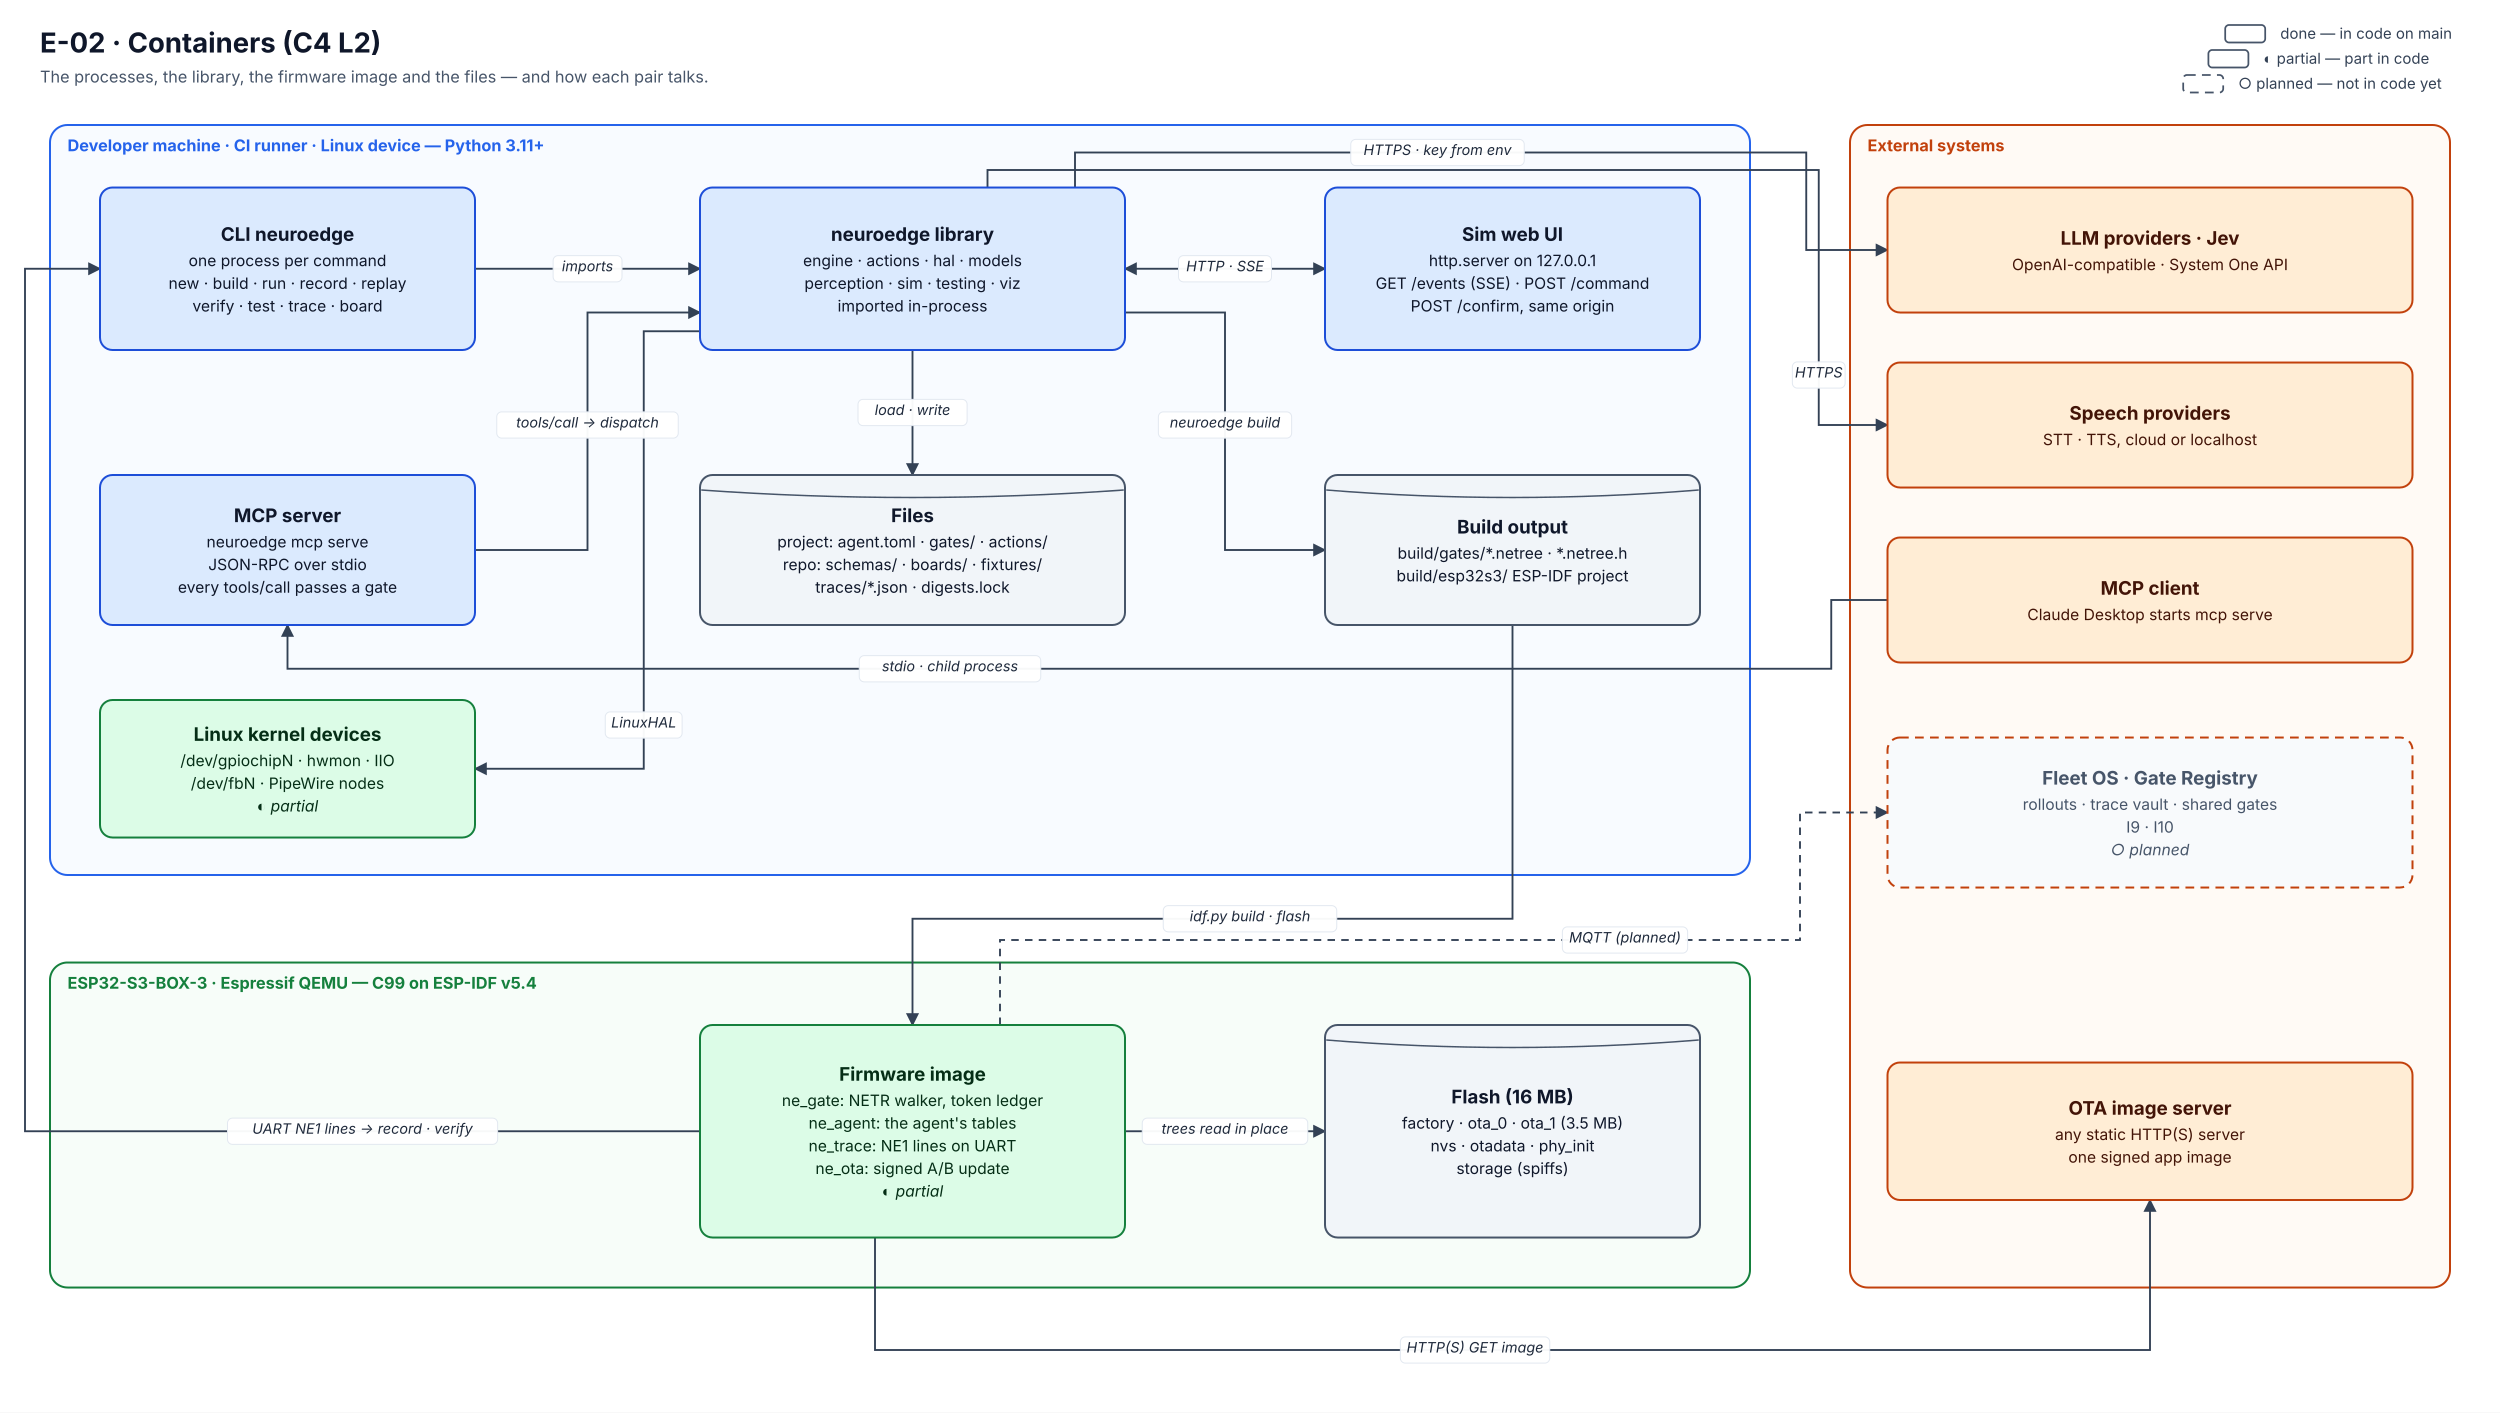
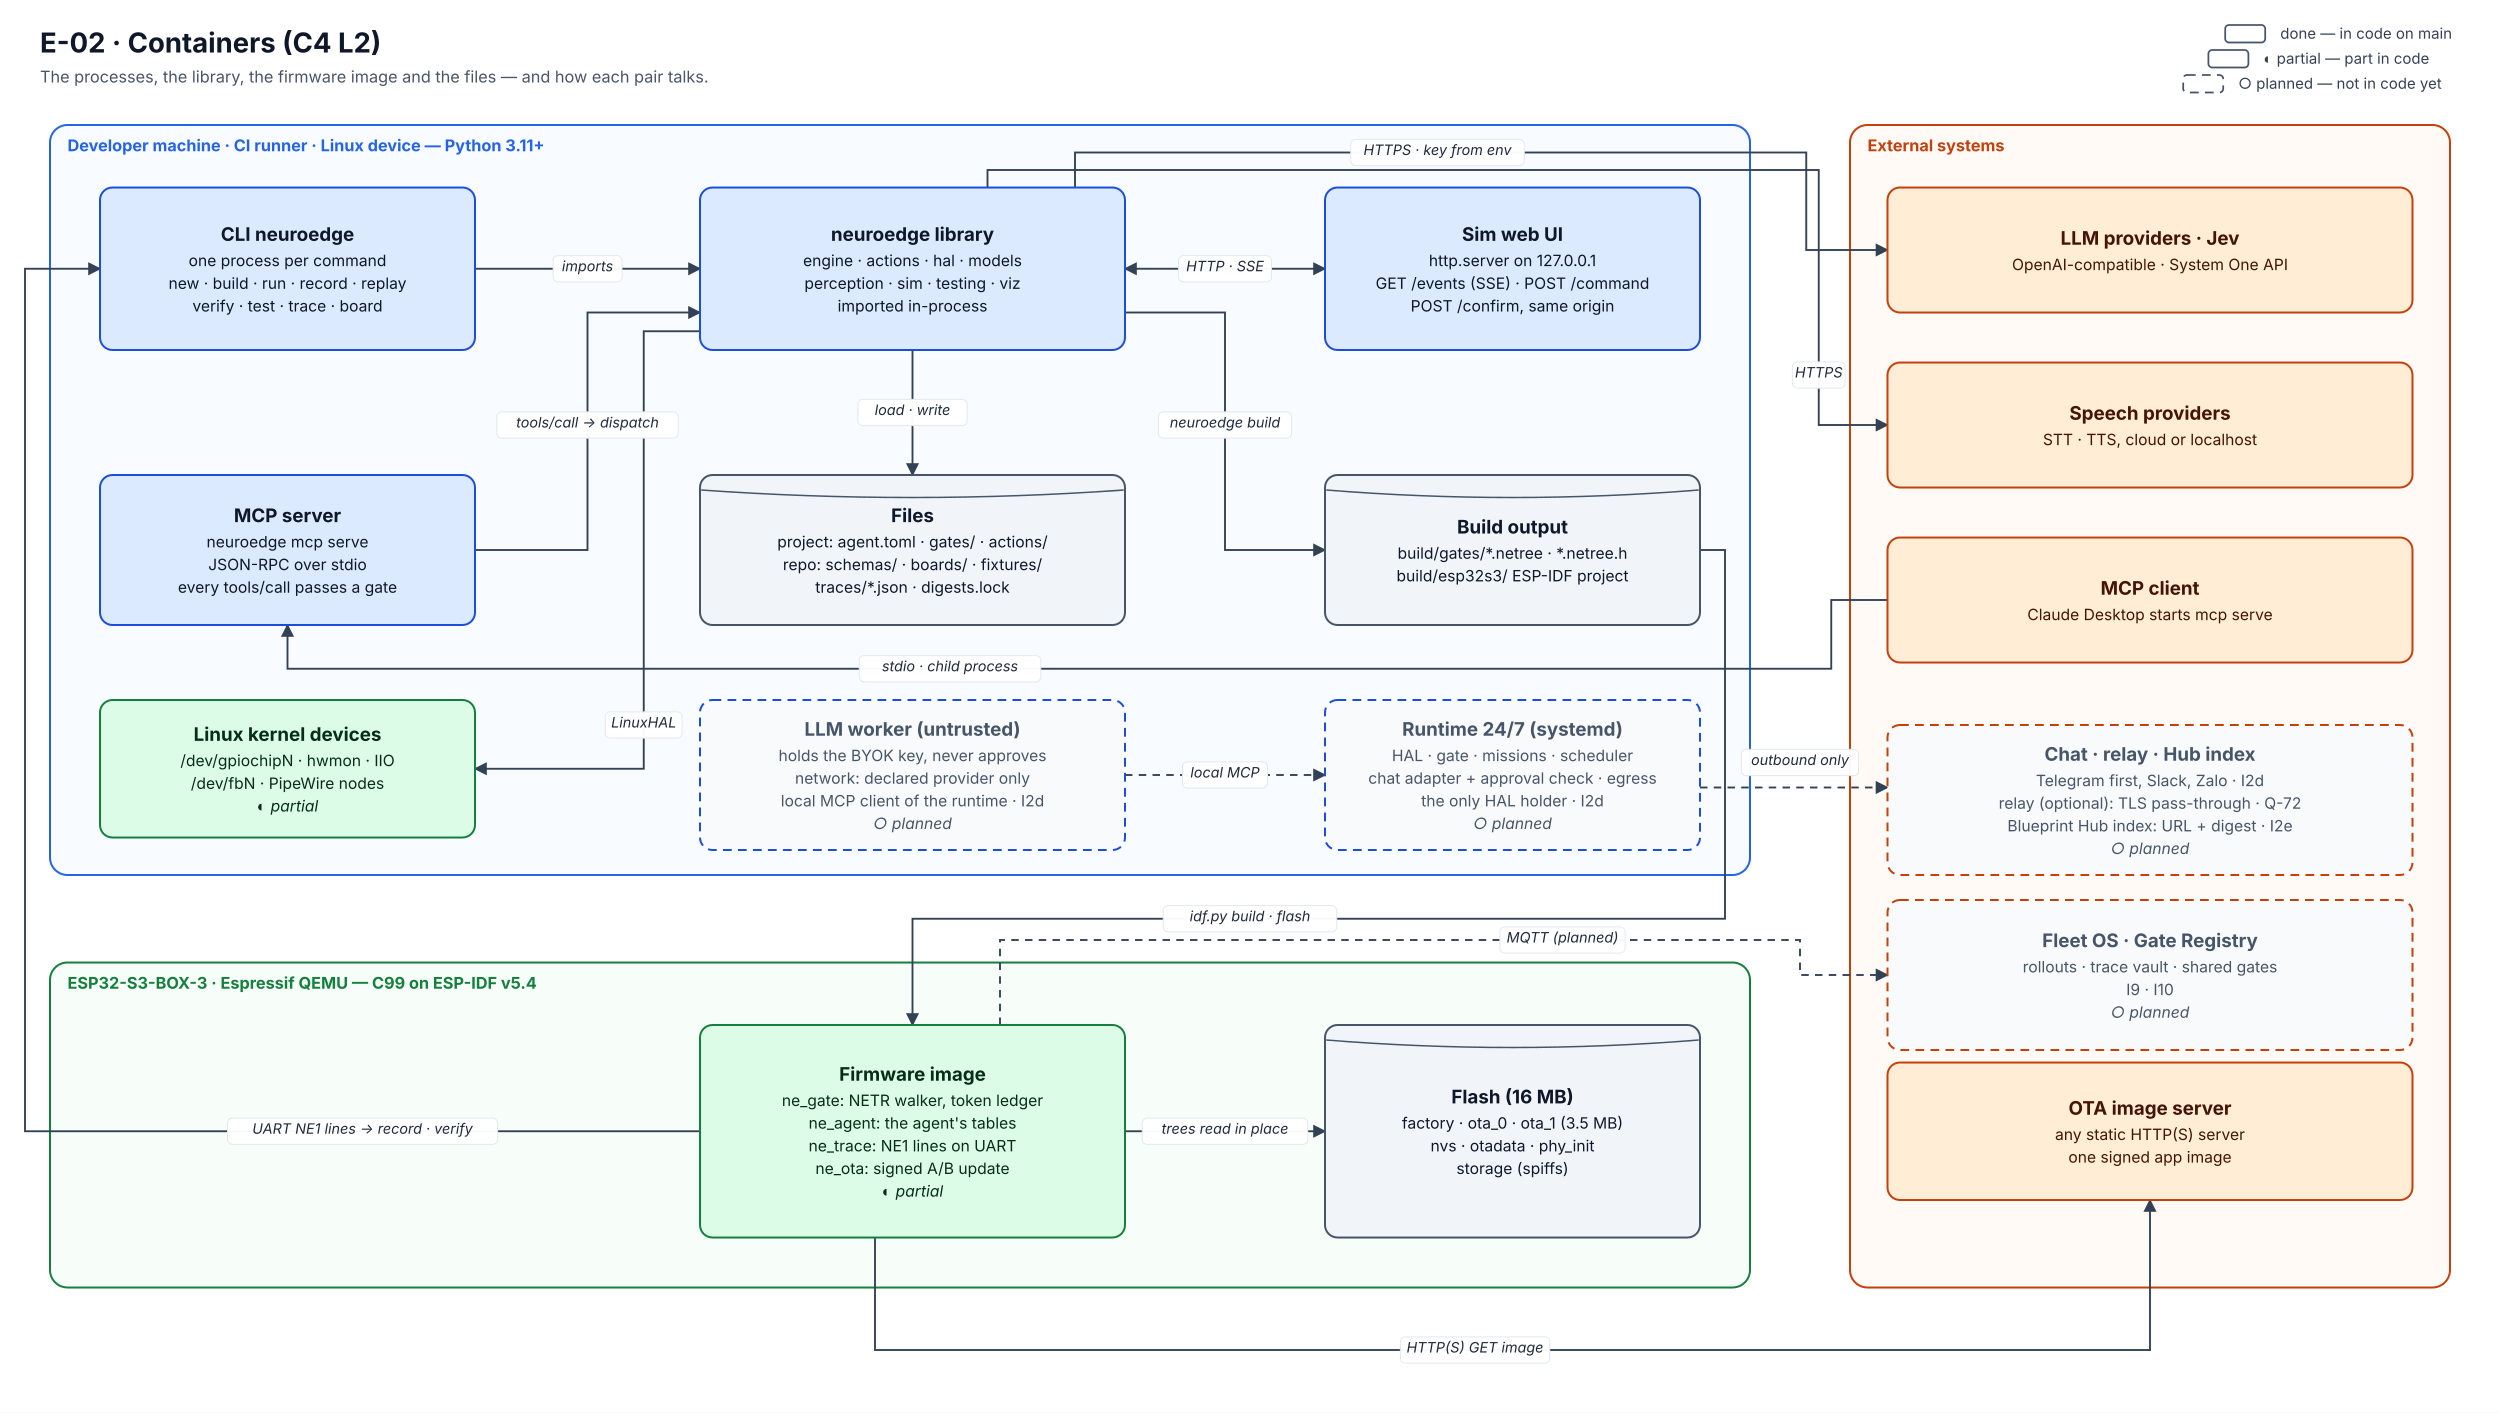
<svg xmlns="http://www.w3.org/2000/svg" viewBox="0 0 2000 1130" width="2000" height="1130" font-family="Inter, 'Segoe UI', system-ui, -apple-system, Roboto, Helvetica, Arial, sans-serif" role="img" aria-labelledby="E-02-containers-title E-02-containers-desc">
  <defs>
    <marker id="arr" viewBox="0 0 10 10" refX="9" refY="5" markerWidth="7" markerHeight="7" orient="auto-start-reverse">
      <path d="M0,0 L10,5 L0,10 z" fill="#334155" />
    </marker>
  </defs>
  <rect width="2000" height="1130" fill="#ffffff" />
  <text x="32.0" y="42.0" font-size="22" fill="#0f172a" text-anchor="start" font-weight="700">E-02 · Containers (C4 L2)</text>
  <text x="32.0" y="66.0" font-size="13" fill="#475569" text-anchor="start">The processes, the library, the firmware image and the files — and how each pair talks.</text>
  <rect x="40" y="100" width="1360" height="600" rx="14" fill="#f8fbff" stroke="#2563eb" stroke-width="1.6" />
  <text x="54.0" y="121.0" font-size="13" fill="#2563eb" text-anchor="start" font-weight="700">Developer machine · CI runner · Linux device — Python 3.11+</text>
  <rect x="40" y="770" width="1360" height="260" rx="14" fill="#f7fdf9" stroke="#15803d" stroke-width="1.6" />
  <text x="54.0" y="791.0" font-size="13" fill="#15803d" text-anchor="start" font-weight="700">ESP32-S3-BOX-3 · Espressif QEMU — C99 on ESP-IDF v5.4</text>
  <rect x="1480" y="100" width="480" height="930" rx="14" fill="#fffaf5" stroke="#c2410c" stroke-width="1.6" />
  <text x="1494.0" y="121.0" font-size="13" fill="#c2410c" text-anchor="start" font-weight="700">External systems</text>
  <path d="M380.0,215.0 L560.0,215.0" fill="none" stroke="#334155" stroke-width="1.5" marker-end="url(#arr)" />
  <path d="M900.0,215.0 L1060.0,215.0" fill="none" stroke="#334155" stroke-width="1.5" marker-start="url(#arr)" marker-end="url(#arr)" />
  <path d="M380.0,440.0 L470.0,440.0 L470.0,250.0 L560.0,250.0" fill="none" stroke="#334155" stroke-width="1.5" marker-end="url(#arr)" />
  <path d="M730.0,280.0 L730.0,380.0" fill="none" stroke="#334155" stroke-width="1.5" marker-end="url(#arr)" />
  <path d="M900.0,250.0 L980.0,250.0 L980.0,440.0 L1060.0,440.0" fill="none" stroke="#334155" stroke-width="1.5" marker-end="url(#arr)" />
  <path d="M560.0,265.0 L515.0,265.0 L515.0,615.0 L380.0,615.0" fill="none" stroke="#334155" stroke-width="1.5" marker-end="url(#arr)" />
  <path d="M860.0,150.0 L860.0,122.0 L1445.0,122.0 L1445.0,200.0 L1510.0,200.0" fill="none" stroke="#334155" stroke-width="1.5" marker-end="url(#arr)" />
  <path d="M790.0,150.0 L790.0,136.0 L1455.0,136.0 L1455.0,340.0 L1510.0,340.0" fill="none" stroke="#334155" stroke-width="1.5" marker-end="url(#arr)" />
  <path d="M1510.0,480.0 L1465.0,480.0 L1465.0,535.0 L230.0,535.0 L230.0,500.0" fill="none" stroke="#334155" stroke-width="1.5" marker-end="url(#arr)" />
-   <path d="M1210.0,500.0 L1210.0,735.0 L730.0,735.0 L730.0,820.0" fill="none" stroke="#334155" stroke-width="1.5" marker-end="url(#arr)" />
+   <path d="M1360.0,440.0 L1380.0,440.0 L1380.0,735.0 L730.0,735.0 L730.0,820.0" fill="none" stroke="#334155" stroke-width="1.5" marker-end="url(#arr)" />
  <path d="M560.0,905.0 L20.0,905.0 L20.0,215.0 L80.0,215.0" fill="none" stroke="#334155" stroke-width="1.5" marker-end="url(#arr)" />
  <path d="M900.0,905.0 L1060.0,905.0" fill="none" stroke="#334155" stroke-width="1.5" marker-end="url(#arr)" />
  <path d="M700.0,990.0 L700.0,1080.0 L1720.0,1080.0 L1720.0,960.0" fill="none" stroke="#334155" stroke-width="1.5" marker-end="url(#arr)" />
-   <path d="M800.0,820.0 L800.0,752.0 L1440.0,752.0 L1440.0,650.0 L1510.0,650.0" fill="none" stroke="#334155" stroke-width="1.5" stroke-dasharray="6 5" marker-end="url(#arr)" />
+   <path d="M800.0,820.0 L800.0,752.0 L1440.0,752.0 L1440.0,780.0 L1510.0,780.0" fill="none" stroke="#334155" stroke-width="1.5" stroke-dasharray="6 5" marker-end="url(#arr)" />
+   <path d="M900.0,620.0 L1060.0,620.0" fill="none" stroke="#334155" stroke-width="1.5" stroke-dasharray="6 5" marker-end="url(#arr)" />
+   <path d="M1360.0,630.0 L1510.0,630.0" fill="none" stroke="#334155" stroke-width="1.5" stroke-dasharray="6 5" marker-end="url(#arr)" />
  <rect x="80" y="150" width="300" height="130" rx="10" fill="#dbeafe" stroke="#1d4ed8" stroke-width="1.6" />
  <text x="230.0" y="192.7" font-size="15" fill="#0f172a" text-anchor="middle" font-weight="700">CLI  neuroedge</text>
  <text x="230.0" y="212.9" font-size="12.5" fill="#0f172a" text-anchor="middle">one process per command</text>
  <text x="230.0" y="231.1" font-size="12.5" fill="#0f172a" text-anchor="middle">new · build · run · record · replay</text>
  <text x="230.0" y="249.2" font-size="12.5" fill="#0f172a" text-anchor="middle">verify · test · trace · board</text>
  <rect x="560" y="150" width="340" height="130" rx="10" fill="#dbeafe" stroke="#1d4ed8" stroke-width="1.6" />
  <text x="730.0" y="192.7" font-size="15" fill="#0f172a" text-anchor="middle" font-weight="700">neuroedge library</text>
  <text x="730.0" y="212.9" font-size="12.5" fill="#0f172a" text-anchor="middle">engine · actions · hal · models</text>
  <text x="730.0" y="231.1" font-size="12.5" fill="#0f172a" text-anchor="middle">perception · sim · testing · viz</text>
  <text x="730.0" y="249.2" font-size="12.5" fill="#0f172a" text-anchor="middle">imported in-process</text>
  <rect x="1060" y="150" width="300" height="130" rx="10" fill="#dbeafe" stroke="#1d4ed8" stroke-width="1.6" />
  <text x="1210.0" y="192.7" font-size="15" fill="#0f172a" text-anchor="middle" font-weight="700">Sim web UI</text>
  <text x="1210.0" y="212.9" font-size="12.5" fill="#0f172a" text-anchor="middle">http.server on 127.0.0.1</text>
  <text x="1210.0" y="231.1" font-size="12.5" fill="#0f172a" text-anchor="middle">GET /events (SSE) · POST /command</text>
  <text x="1210.0" y="249.2" font-size="12.5" fill="#0f172a" text-anchor="middle">POST /confirm, same origin</text>
  <rect x="80" y="380" width="300" height="120" rx="10" fill="#dbeafe" stroke="#1d4ed8" stroke-width="1.6" />
  <text x="230.0" y="417.7" font-size="15" fill="#0f172a" text-anchor="middle" font-weight="700">MCP server</text>
  <text x="230.0" y="437.9" font-size="12.5" fill="#0f172a" text-anchor="middle">neuroedge mcp serve</text>
  <text x="230.0" y="456.1" font-size="12.5" fill="#0f172a" text-anchor="middle">JSON-RPC over stdio</text>
  <text x="230.0" y="474.2" font-size="12.5" fill="#0f172a" text-anchor="middle">every tools/call passes a gate</text>
  <rect x="560" y="380" width="340" height="120" rx="10" fill="#f1f5f9" stroke="#475569" stroke-width="1.6" />
  <path d="M561,392 Q730.0,404 899,392" fill="none" stroke="#475569" stroke-width="1.2" />
  <text x="730.0" y="417.7" font-size="15" fill="#0f172a" text-anchor="middle" font-weight="700">Files</text>
  <text x="730.0" y="437.9" font-size="12.5" fill="#0f172a" text-anchor="middle">project: agent.toml · gates/ · actions/</text>
  <text x="730.0" y="456.1" font-size="12.5" fill="#0f172a" text-anchor="middle">repo: schemas/ · boards/ · fixtures/</text>
  <text x="730.0" y="474.2" font-size="12.5" fill="#0f172a" text-anchor="middle">traces/*.json · digests.lock</text>
  <rect x="1060" y="380" width="300" height="120" rx="10" fill="#f1f5f9" stroke="#475569" stroke-width="1.6" />
  <path d="M1061,392 Q1210.0,404 1359,392" fill="none" stroke="#475569" stroke-width="1.2" />
  <text x="1210.0" y="426.8" font-size="15" fill="#0f172a" text-anchor="middle" font-weight="700">Build output</text>
  <text x="1210.0" y="447.0" font-size="12.5" fill="#0f172a" text-anchor="middle">build/gates/*.netree · *.netree.h</text>
  <text x="1210.0" y="465.1" font-size="12.5" fill="#0f172a" text-anchor="middle">build/esp32s3/  ESP-IDF project</text>
  <rect x="80" y="560" width="300" height="110" rx="10" fill="#dcfce7" stroke="#15803d" stroke-width="1.6" />
  <text x="230.0" y="592.7" font-size="15" fill="#052e16" text-anchor="middle" font-weight="700">Linux kernel devices</text>
  <text x="230.0" y="612.9" font-size="12.5" fill="#052e16" text-anchor="middle">/dev/gpiochipN · hwmon · IIO</text>
  <text x="230.0" y="631.1" font-size="12.5" fill="#052e16" text-anchor="middle">/dev/fbN · PipeWire nodes</text>
  <text x="230.0" y="649.2" font-size="12.5" fill="#052e16" text-anchor="middle" font-style="italic">◐ partial</text>
+   <rect x="560" y="560" width="340" height="120" rx="10" fill="#f8fafc" stroke="#1d4ed8" stroke-width="1.6" stroke-dasharray="7 5" />
+   <text x="730.0" y="588.6" font-size="15" fill="#475569" text-anchor="middle" font-weight="700">LLM worker (untrusted)</text>
+   <text x="730.0" y="608.9" font-size="12.5" fill="#475569" text-anchor="middle">holds the BYOK key, never approves</text>
+   <text x="730.0" y="627.0" font-size="12.5" fill="#475569" text-anchor="middle">network: declared provider only</text>
+   <text x="730.0" y="645.1" font-size="12.5" fill="#475569" text-anchor="middle">local MCP client of the runtime · I2d</text>
+   <text x="730.0" y="663.2" font-size="12.5" fill="#475569" text-anchor="middle" font-style="italic">○ planned</text>
+   <rect x="1060" y="560" width="300" height="120" rx="10" fill="#f8fafc" stroke="#1d4ed8" stroke-width="1.6" stroke-dasharray="7 5" />
+   <text x="1210.0" y="588.6" font-size="15" fill="#475569" text-anchor="middle" font-weight="700">Runtime 24/7 (systemd)</text>
+   <text x="1210.0" y="608.9" font-size="12.5" fill="#475569" text-anchor="middle">HAL · gate · missions · scheduler</text>
+   <text x="1210.0" y="627.0" font-size="12.5" fill="#475569" text-anchor="middle">chat adapter + approval check · egress</text>
+   <text x="1210.0" y="645.1" font-size="12.5" fill="#475569" text-anchor="middle">the only HAL holder · I2d</text>
+   <text x="1210.0" y="663.2" font-size="12.5" fill="#475569" text-anchor="middle" font-style="italic">○ planned</text>
  <rect x="560" y="820" width="340" height="170" rx="10" fill="#dcfce7" stroke="#15803d" stroke-width="1.6" />
  <text x="730.0" y="864.6" font-size="15" fill="#052e16" text-anchor="middle" font-weight="700">Firmware image</text>
  <text x="730.0" y="884.8" font-size="12.5" fill="#052e16" text-anchor="middle">ne_gate: NETR walker, token ledger</text>
  <text x="730.0" y="902.9" font-size="12.5" fill="#052e16" text-anchor="middle">ne_agent: the agent's tables</text>
  <text x="730.0" y="921.1" font-size="12.5" fill="#052e16" text-anchor="middle">ne_trace: NE1 lines on UART</text>
  <text x="730.0" y="939.2" font-size="12.5" fill="#052e16" text-anchor="middle">ne_ota: signed A/B update</text>
  <text x="730.0" y="957.3" font-size="12.5" fill="#052e16" text-anchor="middle" font-style="italic">◐ partial</text>
  <rect x="1060" y="820" width="300" height="170" rx="10" fill="#f1f5f9" stroke="#475569" stroke-width="1.6" />
  <path d="M1061,832 Q1210.0,844 1359,832" fill="none" stroke="#475569" stroke-width="1.2" />
  <text x="1210.0" y="882.7" font-size="15" fill="#0f172a" text-anchor="middle" font-weight="700">Flash (16 MB)</text>
  <text x="1210.0" y="902.9" font-size="12.5" fill="#0f172a" text-anchor="middle">factory · ota_0 · ota_1 (3.5 MB)</text>
  <text x="1210.0" y="921.1" font-size="12.5" fill="#0f172a" text-anchor="middle">nvs · otadata · phy_init</text>
  <text x="1210.0" y="939.2" font-size="12.5" fill="#0f172a" text-anchor="middle">storage (spiffs)</text>
  <rect x="1510" y="150" width="420" height="100" rx="10" fill="#ffedd5" stroke="#c2410c" stroke-width="1.6" />
  <text x="1720.0" y="195.8" font-size="15" fill="#431407" text-anchor="middle" font-weight="700">LLM providers · Jev</text>
  <text x="1720.0" y="216.1" font-size="12.5" fill="#431407" text-anchor="middle">OpenAI-compatible · System One API</text>
  <rect x="1510" y="290" width="420" height="100" rx="10" fill="#ffedd5" stroke="#c2410c" stroke-width="1.6" />
  <text x="1720.0" y="335.8" font-size="15" fill="#431407" text-anchor="middle" font-weight="700">Speech providers</text>
  <text x="1720.0" y="356.1" font-size="12.5" fill="#431407" text-anchor="middle">STT · TTS, cloud or localhost</text>
  <rect x="1510" y="430" width="420" height="100" rx="10" fill="#ffedd5" stroke="#c2410c" stroke-width="1.6" />
  <text x="1720.0" y="475.8" font-size="15" fill="#431407" text-anchor="middle" font-weight="700">MCP client</text>
  <text x="1720.0" y="496.1" font-size="12.5" fill="#431407" text-anchor="middle">Claude Desktop starts mcp serve</text>
-   <rect x="1510" y="590" width="420" height="120" rx="10" fill="#f8fafc" stroke="#c2410c" stroke-width="1.6" stroke-dasharray="7 5" />
-   <text x="1720.0" y="627.7" font-size="15" fill="#475569" text-anchor="middle" font-weight="700">Fleet OS · Gate Registry</text>
-   <text x="1720.0" y="647.9" font-size="12.5" fill="#475569" text-anchor="middle">rollouts · trace vault · shared gates</text>
-   <text x="1720.0" y="666.1" font-size="12.5" fill="#475569" text-anchor="middle">I9 · I10</text>
-   <text x="1720.0" y="684.2" font-size="12.5" fill="#475569" text-anchor="middle" font-style="italic">○ planned</text>
+   <rect x="1510" y="580" width="420" height="120" rx="10" fill="#f8fafc" stroke="#c2410c" stroke-width="1.6" stroke-dasharray="7 5" />
+   <text x="1720.0" y="608.6" font-size="15" fill="#475569" text-anchor="middle" font-weight="700">Chat · relay · Hub index</text>
+   <text x="1720.0" y="628.9" font-size="12.5" fill="#475569" text-anchor="middle">Telegram first, Slack, Zalo · I2d</text>
+   <text x="1720.0" y="647.0" font-size="12.5" fill="#475569" text-anchor="middle">relay (optional): TLS pass-through · Q-72</text>
+   <text x="1720.0" y="665.1" font-size="12.5" fill="#475569" text-anchor="middle">Blueprint Hub index: URL + digest · I2e</text>
+   <text x="1720.0" y="683.2" font-size="12.5" fill="#475569" text-anchor="middle" font-style="italic">○ planned</text>
+   <rect x="1510" y="720" width="420" height="120" rx="10" fill="#f8fafc" stroke="#c2410c" stroke-width="1.6" stroke-dasharray="7 5" />
+   <text x="1720.0" y="757.7" font-size="15" fill="#475569" text-anchor="middle" font-weight="700">Fleet OS · Gate Registry</text>
+   <text x="1720.0" y="777.9" font-size="12.5" fill="#475569" text-anchor="middle">rollouts · trace vault · shared gates</text>
+   <text x="1720.0" y="796.1" font-size="12.5" fill="#475569" text-anchor="middle">I9 · I10</text>
+   <text x="1720.0" y="814.2" font-size="12.5" fill="#475569" text-anchor="middle" font-style="italic">○ planned</text>
  <rect x="1510" y="850" width="420" height="110" rx="10" fill="#ffedd5" stroke="#c2410c" stroke-width="1.6" />
  <text x="1720.0" y="891.8" font-size="15" fill="#431407" text-anchor="middle" font-weight="700">OTA image server</text>
  <text x="1720.0" y="912.0" font-size="12.5" fill="#431407" text-anchor="middle">any static HTTP(S) server</text>
  <text x="1720.0" y="930.1" font-size="12.5" fill="#431407" text-anchor="middle">one signed app image</text>
  <rect x="442.5" y="204.5" width="55.1" height="21.0" rx="4" fill="#ffffff" fill-opacity="0.96" stroke="#e2e8f0" stroke-width="0.8" />
  <text x="470.0" y="217.0" font-size="11.5" fill="#1e293b" text-anchor="middle" font-style="italic">imports</text>
  <rect x="942.8" y="204.5" width="74.4" height="21.0" rx="4" fill="#ffffff" fill-opacity="0.96" stroke="#e2e8f0" stroke-width="0.8" />
  <text x="980.0" y="217.0" font-size="11.5" fill="#1e293b" text-anchor="middle" font-style="italic">HTTP · SSE</text>
  <rect x="397.4" y="329.5" width="145.2" height="21.0" rx="4" fill="#ffffff" fill-opacity="0.96" stroke="#e2e8f0" stroke-width="0.8" />
  <text x="470.0" y="342.0" font-size="11.5" fill="#1e293b" text-anchor="middle" font-style="italic">tools/call → dispatch</text>
  <rect x="686.4" y="319.5" width="87.3" height="21.0" rx="4" fill="#ffffff" fill-opacity="0.96" stroke="#e2e8f0" stroke-width="0.8" />
  <text x="730.0" y="332.0" font-size="11.5" fill="#1e293b" text-anchor="middle" font-style="italic">load · write</text>
  <rect x="926.7" y="329.5" width="106.6" height="21.0" rx="4" fill="#ffffff" fill-opacity="0.96" stroke="#e2e8f0" stroke-width="0.8" />
  <text x="980.0" y="342.0" font-size="11.5" fill="#1e293b" text-anchor="middle" font-style="italic">neuroedge build</text>
  <rect x="484.2" y="569.5" width="61.5" height="21.0" rx="4" fill="#ffffff" fill-opacity="0.96" stroke="#e2e8f0" stroke-width="0.8" />
  <text x="515.0" y="582.0" font-size="11.5" fill="#1e293b" text-anchor="middle" font-style="italic">LinuxHAL</text>
  <rect x="1080.6" y="111.5" width="138.8" height="21.0" rx="4" fill="#ffffff" fill-opacity="0.96" stroke="#e2e8f0" stroke-width="0.8" />
  <text x="1150.0" y="124.0" font-size="11.5" fill="#1e293b" text-anchor="middle" font-style="italic">HTTPS · key from env</text>
  <rect x="1433.9" y="289.5" width="42.2" height="21.0" rx="4" fill="#ffffff" fill-opacity="0.96" stroke="#e2e8f0" stroke-width="0.8" />
  <text x="1455.0" y="302.0" font-size="11.5" fill="#1e293b" text-anchor="middle" font-style="italic">HTTPS</text>
  <rect x="687.4" y="524.5" width="145.2" height="21.0" rx="4" fill="#ffffff" fill-opacity="0.96" stroke="#e2e8f0" stroke-width="0.8" />
  <text x="760.0" y="537.0" font-size="11.5" fill="#1e293b" text-anchor="middle" font-style="italic">stdio · child process</text>
  <rect x="930.6" y="724.5" width="138.8" height="21.0" rx="4" fill="#ffffff" fill-opacity="0.96" stroke="#e2e8f0" stroke-width="0.8" />
  <text x="1000.0" y="737.0" font-size="11.5" fill="#1e293b" text-anchor="middle" font-style="italic">idf.py build · flash</text>
  <rect x="182.0" y="894.5" width="216.1" height="21.0" rx="4" fill="#ffffff" fill-opacity="0.96" stroke="#e2e8f0" stroke-width="0.8" />
  <text x="290.0" y="907.0" font-size="11.5" fill="#1e293b" text-anchor="middle" font-style="italic">UART NE1 lines → record · verify</text>
  <rect x="913.8" y="894.5" width="132.4" height="21.0" rx="4" fill="#ffffff" fill-opacity="0.96" stroke="#e2e8f0" stroke-width="0.8" />
  <text x="980.0" y="907.0" font-size="11.5" fill="#1e293b" text-anchor="middle" font-style="italic">trees read in place</text>
  <rect x="1120.3" y="1069.5" width="119.5" height="21.0" rx="4" fill="#ffffff" fill-opacity="0.96" stroke="#e2e8f0" stroke-width="0.8" />
  <text x="1180.0" y="1082.0" font-size="11.5" fill="#1e293b" text-anchor="middle" font-style="italic">HTTP(S) GET image</text>
-   <rect x="1249.9" y="741.5" width="100.2" height="21.0" rx="4" fill="#ffffff" fill-opacity="0.96" stroke="#e2e8f0" stroke-width="0.8" />
-   <text x="1300.0" y="754.0" font-size="11.5" fill="#1e293b" text-anchor="middle" font-style="italic">MQTT (planned)</text>
+   <rect x="1199.9" y="741.5" width="100.2" height="21.0" rx="4" fill="#ffffff" fill-opacity="0.96" stroke="#e2e8f0" stroke-width="0.8" />
+   <text x="1250.0" y="754.0" font-size="11.5" fill="#1e293b" text-anchor="middle" font-style="italic">MQTT (planned)</text>
+   <rect x="946.0" y="609.5" width="68.0" height="21.0" rx="4" fill="#ffffff" fill-opacity="0.96" stroke="#e2e8f0" stroke-width="0.8" />
+   <text x="980.0" y="622.0" font-size="11.5" fill="#1e293b" text-anchor="middle" font-style="italic">local MCP</text>
+   <rect x="1393.1" y="599.5" width="93.7" height="21.0" rx="4" fill="#ffffff" fill-opacity="0.96" stroke="#e2e8f0" stroke-width="0.8" />
+   <text x="1440.0" y="612.0" font-size="11.5" fill="#1e293b" text-anchor="middle" font-style="italic">outbound only</text>
  <rect x="1746.56" y="60" width="32" height="14" rx="3" fill="#ffffff" stroke="#475569" stroke-width="1.4" stroke-dasharray="7 5" />
  <text x="1790.6" y="71.0" font-size="12" fill="#334155" text-anchor="start">○ planned — not in code yet</text>
  <rect x="1766.72" y="40" width="32" height="14" rx="3" fill="#ffffff" stroke="#475569" stroke-width="1.4" />
  <text x="1810.7" y="51.0" font-size="12" fill="#334155" text-anchor="start">◐ partial — part in code</text>
  <rect x="1780.16" y="20" width="32" height="14" rx="3" fill="#ffffff" stroke="#475569" stroke-width="1.4" />
  <text x="1824.2" y="31.0" font-size="12" fill="#334155" text-anchor="start">done — in code on main</text>
</svg>
